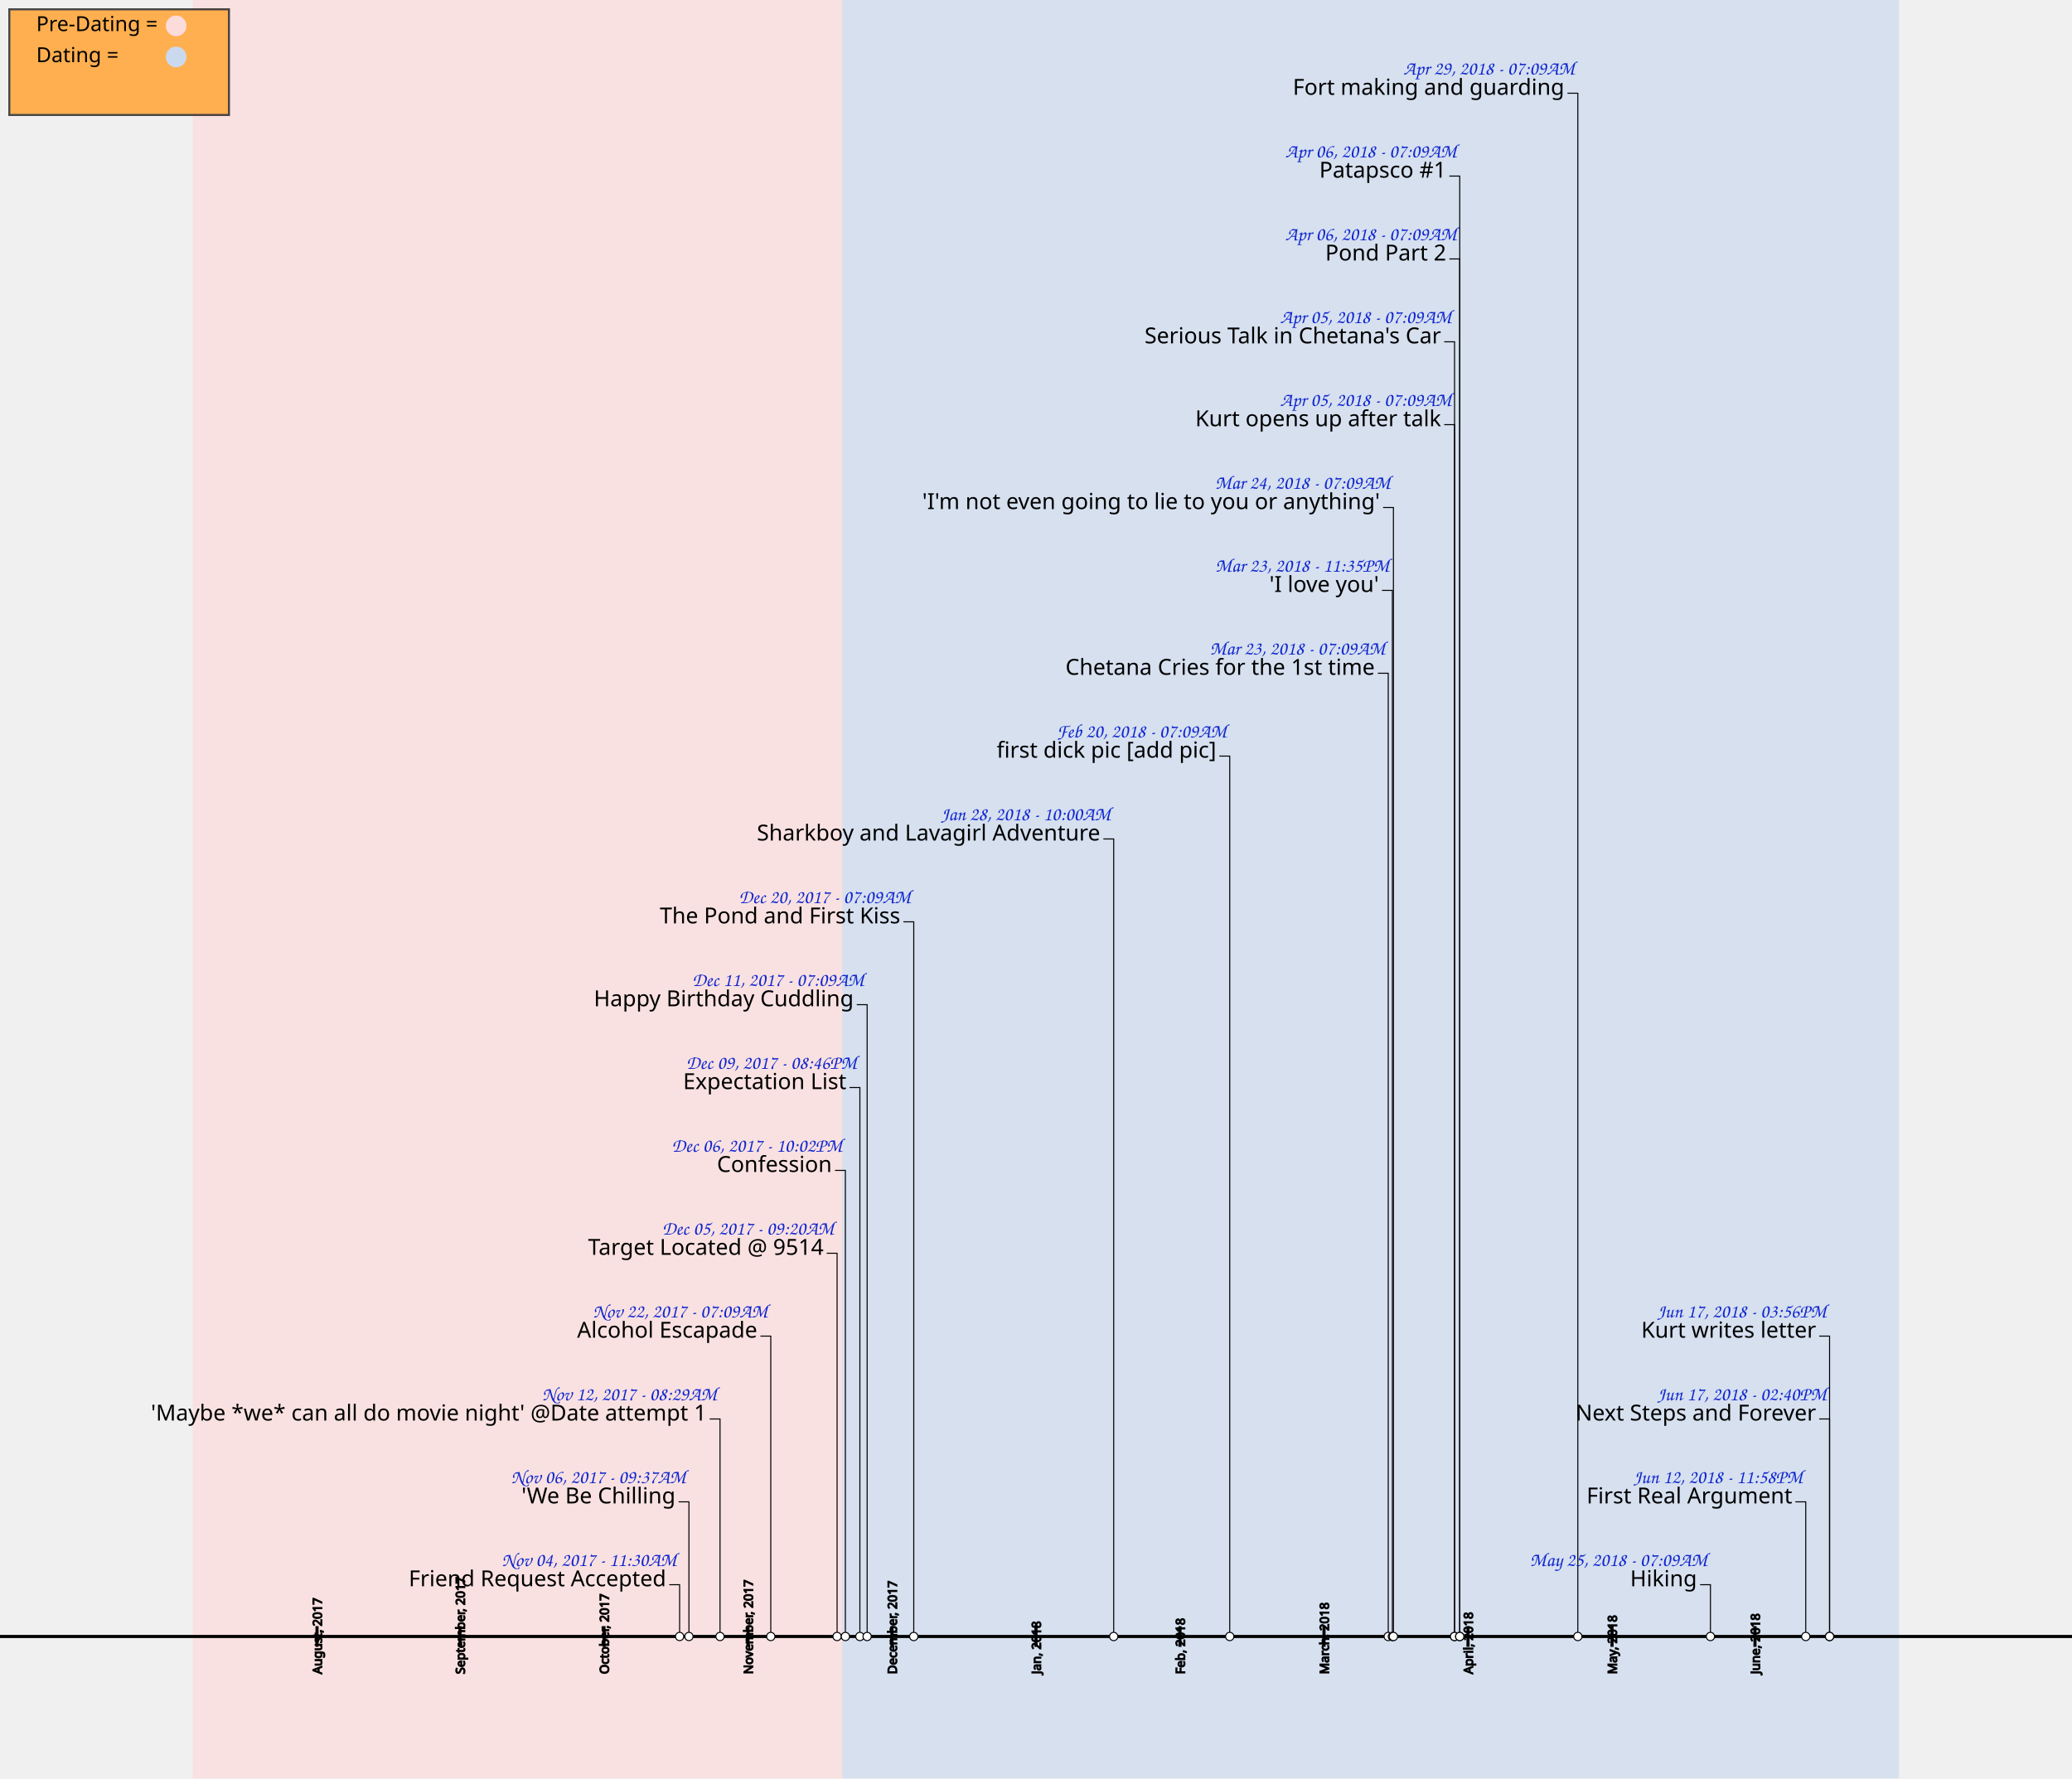
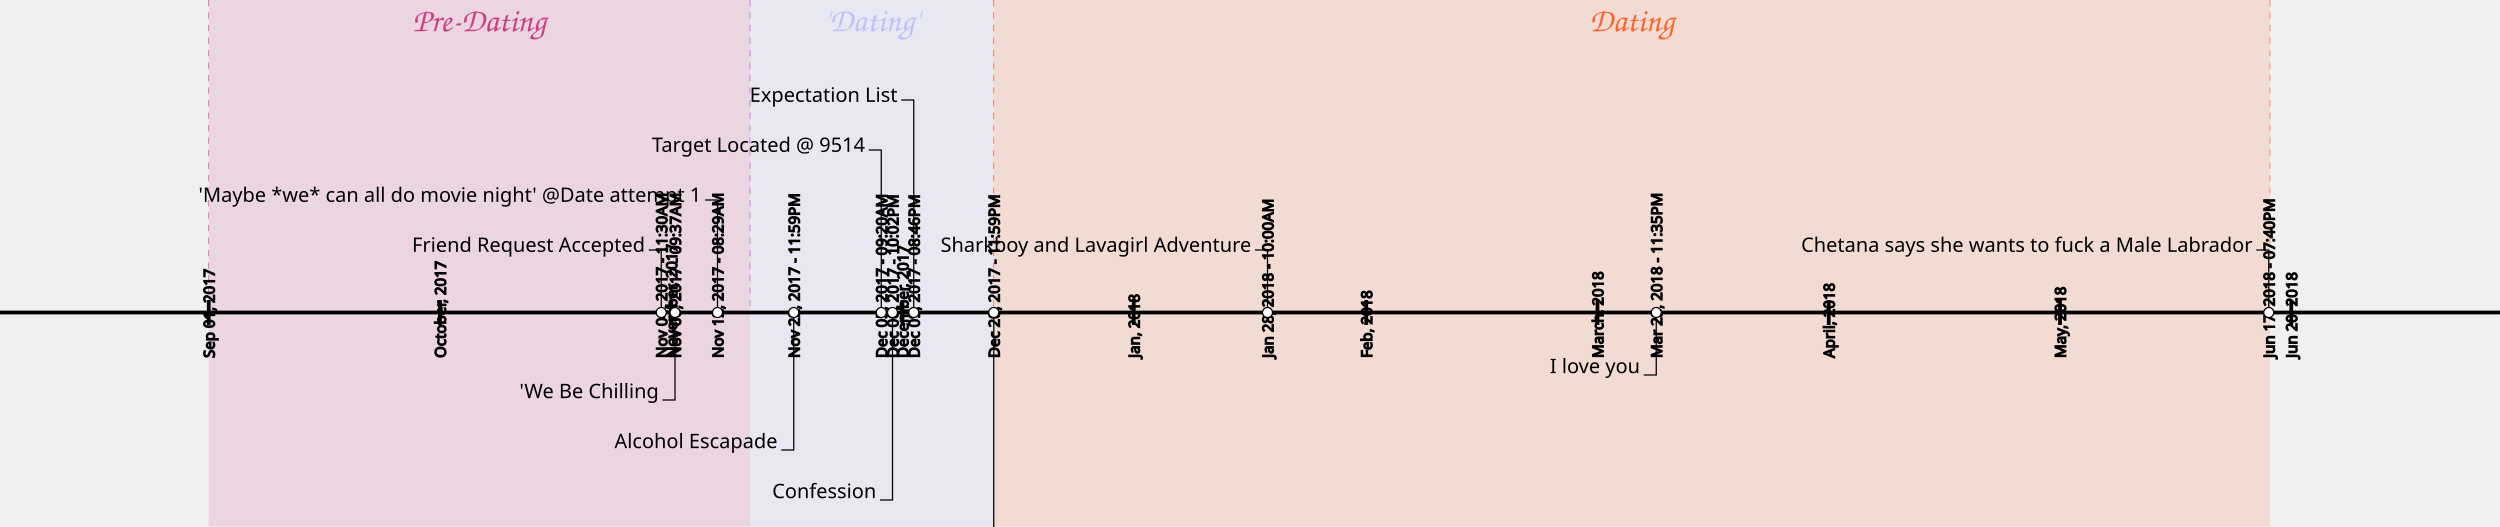
- <svg xmlns="http://www.w3.org/2000/svg" baseProfile="full" height="1717.0" version="1.1" width="2000">
+ <svg xmlns="http://www.w3.org/2000/svg" baseProfile="full" height="421.0" version="1.1" width="2000">
  <defs>
    <marker id="id1" markerHeight="10" markerWidth="10" orient="auto" refX="0" refY="3">
-       <path d="M6,0 L6,7 L0,3 L6,0" fill="#fcdbdb" />
+       <path d="M6,0 L6,7 L0,3 L6,0" fill="#CD3F85" />
    </marker>
    <marker id="id2" markerHeight="10" markerWidth="10" orient="auto" refX="6" refY="3">
-       <path d="M0,0 L0,7 L6,3 L0,0" fill="#fcdbdb" />
+       <path d="M0,0 L0,7 L6,3 L0,0" fill="#CD3F85" />
    </marker>
    <marker id="id3" markerHeight="10" markerWidth="10" orient="auto" refX="0" refY="3">
-       <path d="M6,0 L6,7 L0,3 L6,0" fill="#cbd9ef" />
+       <path d="M6,0 L6,7 L0,3 L6,0" fill="#C0C0FF" />
    </marker>
    <marker id="id4" markerHeight="10" markerWidth="10" orient="auto" refX="6" refY="3">
-       <path d="M0,0 L0,7 L6,3 L0,0" fill="#cbd9ef" />
+       <path d="M0,0 L0,7 L6,3 L0,0" fill="#C0C0FF" />
+     </marker>
+     <marker id="id5" markerHeight="10" markerWidth="10" orient="auto" refX="0" refY="3">
+       <path d="M6,0 L6,7 L0,3 L6,0" fill="#fc642d" />
+     </marker>
+     <marker id="id6" markerHeight="10" markerWidth="10" orient="auto" refX="6" refY="3">
+       <path d="M0,0 L0,7 L6,3 L0,0" fill="#fc642d" />
    </marker>
  </defs>
-   <rect fill="#fcdbdb" fill-opacity="0.7" height="1717.0" width="627" x="186" y="0" />
-   <rect fill="#cbd9ef" fill-opacity="0.7" height="1717.0" width="1020" x="813" y="0" />
-   <rect fill="#000000" fill-opacity="0.7" height="104" width="214" x="8" y="8" />
-   <rect fill="#ffaf4f" fill-opacity="1.0" height="100" width="210" x="10" y="10" />
-   <text fill="#000000" font-family="Comic Sans" font-size="20" stroke="none" text-anchor="start" x="35" y="30">Pre-Dating = </text>
-   <circle cx="170" cy="25" fill="#fcdbdb" r="10" stroke="none" stroke-width="1" />
-   <text fill="#000000" font-family="Comic Sans" font-size="20" stroke="none" text-anchor="start" x="35" y="60">Dating  = </text>
-   <circle cx="170" cy="55" fill="#cbd9ef" r="10" stroke="none" stroke-width="1" />
-   <g transform="translate(0,1580)">
+   <rect fill="#CD3F85" fill-opacity="0.15" height="421.0" width="433" x="167" y="0" />
+   <line stroke="#CD3F85" stroke-dasharray="5 5" stroke-width="0.5" x1="167" x2="167" y1="0" y2="250" />
+   <line stroke="#CD3F85" stroke-dasharray="5 5" stroke-width="0.5" x1="600" x2="600" y1="0" y2="250" />
+   <text fill="#CD3F85" font-family="Comic Sans MS" font-size="20pt" stroke="none" text-anchor="middle" x="383.5" y="25.0">Pre-Dating</text>
+   <rect fill="#C0C0FF" fill-opacity="0.15" height="421.0" width="195" x="600" y="0" />
+   <line stroke="#C0C0FF" stroke-dasharray="5 5" stroke-width="0.5" x1="600" x2="600" y1="0" y2="250" />
+   <line stroke="#C0C0FF" stroke-dasharray="5 5" stroke-width="0.5" x1="795" x2="795" y1="0" y2="250" />
+   <text fill="#C0C0FF" font-family="Comic Sans MS" font-size="20pt" stroke="none" text-anchor="middle" x="697.5" y="25.0">'Dating'</text>
+   <rect fill="#fc642d" fill-opacity="0.15" height="421.0" width="1021" x="795" y="0" />
+   <line stroke="#fc642d" stroke-dasharray="5 5" stroke-width="0.5" x1="795" x2="795" y1="0" y2="250" />
+   <line stroke="#fc642d" stroke-dasharray="5 5" stroke-width="0.5" x1="1816" x2="1816" y1="0" y2="250" />
+   <text fill="#fc642d" font-family="Comic Sans MS" font-size="20pt" stroke="none" text-anchor="middle" x="1305.5" y="25.0">Dating</text>
+   <g transform="translate(0,250)">
    <line stroke="#000000" stroke-width="3" x1="0" x2="2000" y1="0" y2="0" />
-     <line stroke="#000000" stroke-width="3" x1="306" x2="306" y1="-10" y2="10" />
-     <text fill="#000000" font-family="Comic Sans" font-size="9pt" stroke="#000000" text-anchor="end" transform="rotate(180, 306, 0)" writing-mode="tb" x="306" y="-20">August,    2017</text>
-     <line stroke="#000000" stroke-width="3" x1="444" x2="444" y1="-10" y2="10" />
-     <text fill="#000000" font-family="Comic Sans" font-size="9pt" stroke="#000000" text-anchor="end" transform="rotate(180, 444, 0)" writing-mode="tb" x="444" y="-20">September,    2017</text>
-     <line stroke="#000000" stroke-width="3" x1="583" x2="583" y1="-10" y2="10" />
-     <text fill="#000000" font-family="Comic Sans" font-size="9pt" stroke="#000000" text-anchor="end" transform="rotate(180, 583, 0)" writing-mode="tb" x="583" y="-20">October,    2017</text>
+     <line stroke="#000000" stroke-width="3" x1="167" x2="167" y1="-10" y2="10" />
+     <text fill="#000000" font-family="Comic Sans" font-size="9pt" stroke="#000000" text-anchor="end" transform="rotate(180, 167, 0)" writing-mode="tb" x="167" y="-20">Sep 01, 2017</text>
+     <line stroke="#000000" stroke-width="3" x1="1833" x2="1833" y1="-10" y2="10" />
+     <text fill="#000000" font-family="Comic Sans" font-size="9pt" stroke="#000000" text-anchor="end" transform="rotate(180, 1833, 0)" writing-mode="tb" x="1833" y="-20">Jun 20, 2018</text>
+     <line stroke="#000000" stroke-width="3" x1="352" x2="352" y1="-10" y2="10" />
+     <text fill="#000000" font-family="Comic Sans" font-size="9pt" stroke="#000000" text-anchor="end" transform="rotate(180, 352, 0)" writing-mode="tb" x="352" y="-20">October,    2017</text>
+     <line stroke="#000000" stroke-width="3" x1="537" x2="537" y1="-10" y2="10" />
+     <text fill="#000000" font-family="Comic Sans" font-size="9pt" stroke="#000000" text-anchor="end" transform="rotate(180, 537, 0)" writing-mode="tb" x="537" y="-20">November,    2017</text>
    <line stroke="#000000" stroke-width="3" x1="722" x2="722" y1="-10" y2="10" />
-     <text fill="#000000" font-family="Comic Sans" font-size="9pt" stroke="#000000" text-anchor="end" transform="rotate(180, 722, 0)" writing-mode="tb" x="722" y="-20">November,    2017</text>
-     <line stroke="#000000" stroke-width="3" x1="861" x2="861" y1="-10" y2="10" />
-     <text fill="#000000" font-family="Comic Sans" font-size="9pt" stroke="#000000" text-anchor="end" transform="rotate(180, 861, 0)" writing-mode="tb" x="861" y="-20">December,    2017</text>
-     <line stroke="#000000" stroke-width="3" x1="1000" x2="1000" y1="-10" y2="10" />
-     <text fill="#000000" font-family="Comic Sans" font-size="9pt" stroke="#000000" text-anchor="end" transform="rotate(180, 1000, 0)" writing-mode="tb" x="1000" y="-20">Jan,    2018</text>
-     <line stroke="#000000" stroke-width="3" x1="1139" x2="1139" y1="-10" y2="10" />
-     <text fill="#000000" font-family="Comic Sans" font-size="9pt" stroke="#000000" text-anchor="end" transform="rotate(180, 1139, 0)" writing-mode="tb" x="1139" y="-20">Feb,    2018</text>
+     <text fill="#000000" font-family="Comic Sans" font-size="9pt" stroke="#000000" text-anchor="end" transform="rotate(180, 722, 0)" writing-mode="tb" x="722" y="-20">December,    2017</text>
+     <line stroke="#000000" stroke-width="3" x1="907" x2="907" y1="-10" y2="10" />
+     <text fill="#000000" font-family="Comic Sans" font-size="9pt" stroke="#000000" text-anchor="end" transform="rotate(180, 907, 0)" writing-mode="tb" x="907" y="-20">Jan,    2018</text>
+     <line stroke="#000000" stroke-width="3" x1="1093" x2="1093" y1="-10" y2="10" />
+     <text fill="#000000" font-family="Comic Sans" font-size="9pt" stroke="#000000" text-anchor="end" transform="rotate(180, 1093, 0)" writing-mode="tb" x="1093" y="-20">Feb,    2018</text>
    <line stroke="#000000" stroke-width="3" x1="1278" x2="1278" y1="-10" y2="10" />
    <text fill="#000000" font-family="Comic Sans" font-size="9pt" stroke="#000000" text-anchor="end" transform="rotate(180, 1278, 0)" writing-mode="tb" x="1278" y="-20">March,    2018</text>
-     <line stroke="#000000" stroke-width="3" x1="1417" x2="1417" y1="-10" y2="10" />
-     <text fill="#000000" font-family="Comic Sans" font-size="9pt" stroke="#000000" text-anchor="end" transform="rotate(180, 1417, 0)" writing-mode="tb" x="1417" y="-20">April,    2018</text>
-     <line stroke="#000000" stroke-width="3" x1="1556" x2="1556" y1="-10" y2="10" />
-     <text fill="#000000" font-family="Comic Sans" font-size="9pt" stroke="#000000" text-anchor="end" transform="rotate(180, 1556, 0)" writing-mode="tb" x="1556" y="-20">May,    2018</text>
-     <line stroke="#000000" stroke-width="3" x1="1694" x2="1694" y1="-10" y2="10" />
-     <text fill="#000000" font-family="Comic Sans" font-size="9pt" stroke="#000000" text-anchor="end" transform="rotate(180, 1694, 0)" writing-mode="tb" x="1694" y="-20">June,    2018</text>
-     <path d="M656,0 L656,-50 L646,-50" fill="none" stroke="#000000" stroke-width="1" />
-     <text fill="#000000" font-family="Comic Sans" font-size="16pt" stroke="none" text-anchor="end" x="643" y="-48.5">Friend Request Accepted</text>
-     <text fill="#1026ce" font-family="Comic Sans MS" font-size="14pt" stroke="none" text-anchor="end" x="653" y="-68.0">Nov 04, 2017 - 11:30AM</text>
-     <circle cx="656" cy="0" fill="white" r="4" stroke="#000000" stroke-width="1" />
-     <path d="M665,0 L665,-130 L655,-130" fill="none" stroke="#000000" stroke-width="1" />
-     <text fill="#000000" font-family="Comic Sans" font-size="16pt" stroke="none" text-anchor="end" x="652" y="-128.5">'We Be Chilling </text>
-     <text fill="#1026ce" font-family="Comic Sans MS" font-size="14pt" stroke="none" text-anchor="end" x="662" y="-148.0">Nov 06, 2017 - 09:37AM</text>
-     <circle cx="665" cy="0" fill="white" r="4" stroke="#000000" stroke-width="1" />
-     <path d="M695,0 L695,-210 L685,-210" fill="none" stroke="#000000" stroke-width="1" />
-     <text fill="#000000" font-family="Comic Sans" font-size="16pt" stroke="none" text-anchor="end" x="682" y="-208.5">'Maybe *we* can all do movie night' @Date attempt 1</text>
-     <text fill="#1026ce" font-family="Comic Sans MS" font-size="14pt" stroke="none" text-anchor="end" x="692" y="-228.0">Nov 12, 2017 - 08:29AM</text>
-     <circle cx="695" cy="0" fill="white" r="4" stroke="#000000" stroke-width="1" />
-     <path d="M744,0 L744,-290 L734,-290" fill="none" stroke="#000000" stroke-width="1" />
-     <text fill="#000000" font-family="Comic Sans" font-size="16pt" stroke="none" text-anchor="end" x="731" y="-288.5">Alcohol Escapade</text>
-     <text fill="#1026ce" font-family="Comic Sans MS" font-size="14pt" stroke="none" text-anchor="end" x="741" y="-308.0">Nov 22, 2017 - 07:09AM</text>
-     <circle cx="744" cy="0" fill="white" r="4" stroke="#000000" stroke-width="1" />
-     <path d="M808,0 L808,-370 L798,-370" fill="none" stroke="#000000" stroke-width="1" />
-     <text fill="#000000" font-family="Comic Sans" font-size="16pt" stroke="none" text-anchor="end" x="795" y="-368.5">Target Located @ 9514</text>
-     <text fill="#1026ce" font-family="Comic Sans MS" font-size="14pt" stroke="none" text-anchor="end" x="805" y="-388.0">Dec 05, 2017 - 09:20AM</text>
-     <circle cx="808" cy="0" fill="white" r="4" stroke="#000000" stroke-width="1" />
-     <path d="M816,0 L816,-450 L806,-450" fill="none" stroke="#000000" stroke-width="1" />
-     <text fill="#000000" font-family="Comic Sans" font-size="16pt" stroke="none" text-anchor="end" x="803" y="-448.5">Confession</text>
-     <text fill="#1026ce" font-family="Comic Sans MS" font-size="14pt" stroke="none" text-anchor="end" x="813" y="-468.0">Dec 06, 2017 - 10:02PM</text>
-     <circle cx="816" cy="0" fill="white" r="4" stroke="#000000" stroke-width="1" />
-     <path d="M830,0 L830,-530 L820,-530" fill="none" stroke="#000000" stroke-width="1" />
-     <text fill="#000000" font-family="Comic Sans" font-size="16pt" stroke="none" text-anchor="end" x="817" y="-528.5">Expectation List</text>
-     <text fill="#1026ce" font-family="Comic Sans MS" font-size="14pt" stroke="none" text-anchor="end" x="827" y="-548.0">Dec 09, 2017 - 08:46PM</text>
-     <circle cx="830" cy="0" fill="white" r="4" stroke="#000000" stroke-width="1" />
-     <path d="M837,0 L837,-610 L827,-610" fill="none" stroke="#000000" stroke-width="1" />
-     <text fill="#000000" font-family="Comic Sans" font-size="16pt" stroke="none" text-anchor="end" x="824" y="-608.5">Happy Birthday Cuddling</text>
-     <text fill="#1026ce" font-family="Comic Sans MS" font-size="14pt" stroke="none" text-anchor="end" x="834" y="-628.0">Dec 11, 2017 - 07:09AM</text>
-     <circle cx="837" cy="0" fill="white" r="4" stroke="#000000" stroke-width="1" />
-     <path d="M882,0 L882,-690 L872,-690" fill="none" stroke="#000000" stroke-width="1" />
-     <text fill="#000000" font-family="Comic Sans" font-size="16pt" stroke="none" text-anchor="end" x="869" y="-688.5">The Pond and First Kiss</text>
-     <text fill="#1026ce" font-family="Comic Sans MS" font-size="14pt" stroke="none" text-anchor="end" x="879" y="-708.0">Dec 20, 2017 - 07:09AM</text>
-     <circle cx="882" cy="0" fill="white" r="4" stroke="#000000" stroke-width="1" />
-     <path d="M1075,0 L1075,-770 L1065,-770" fill="none" stroke="#000000" stroke-width="1" />
-     <text fill="#000000" font-family="Comic Sans" font-size="16pt" stroke="none" text-anchor="end" x="1062" y="-768.5">Sharkboy and Lavagirl Adventure</text>
-     <text fill="#1026ce" font-family="Comic Sans MS" font-size="14pt" stroke="none" text-anchor="end" x="1072" y="-788.0">Jan 28, 2018 - 10:00AM</text>
-     <circle cx="1075" cy="0" fill="white" r="4" stroke="#000000" stroke-width="1" />
-     <path d="M1187,0 L1187,-850 L1177,-850" fill="none" stroke="#000000" stroke-width="1" />
-     <text fill="#000000" font-family="Comic Sans" font-size="16pt" stroke="none" text-anchor="end" x="1174" y="-848.5">first dick pic [add pic]</text>
-     <text fill="#1026ce" font-family="Comic Sans MS" font-size="14pt" stroke="none" text-anchor="end" x="1184" y="-868.0">Feb 20, 2018 - 07:09AM</text>
-     <circle cx="1187" cy="0" fill="white" r="4" stroke="#000000" stroke-width="1" />
-     <path d="M1340,0 L1340,-930 L1330,-930" fill="none" stroke="#000000" stroke-width="1" />
-     <text fill="#000000" font-family="Comic Sans" font-size="16pt" stroke="none" text-anchor="end" x="1327" y="-928.5">Chetana Cries for the 1st time</text>
-     <text fill="#1026ce" font-family="Comic Sans MS" font-size="14pt" stroke="none" text-anchor="end" x="1337" y="-948.0">Mar 23, 2018 - 07:09AM</text>
-     <circle cx="1340" cy="0" fill="white" r="4" stroke="#000000" stroke-width="1" />
-     <path d="M1344,0 L1344,-1010 L1334,-1010" fill="none" stroke="#000000" stroke-width="1" />
-     <text fill="#000000" font-family="Comic Sans" font-size="16pt" stroke="none" text-anchor="end" x="1331" y="-1008.5">'I love you'</text>
-     <text fill="#1026ce" font-family="Comic Sans MS" font-size="14pt" stroke="none" text-anchor="end" x="1341" y="-1028.0">Mar 23, 2018 - 11:35PM</text>
-     <circle cx="1344" cy="0" fill="white" r="4" stroke="#000000" stroke-width="1" />
-     <path d="M1345,0 L1345,-1090 L1335,-1090" fill="none" stroke="#000000" stroke-width="1" />
-     <text fill="#000000" font-family="Comic Sans" font-size="16pt" stroke="none" text-anchor="end" x="1332" y="-1088.5">'I'm not even going to lie to you or anything'</text>
-     <text fill="#1026ce" font-family="Comic Sans MS" font-size="14pt" stroke="none" text-anchor="end" x="1342" y="-1108.0">Mar 24, 2018 - 07:09AM</text>
-     <circle cx="1345" cy="0" fill="white" r="4" stroke="#000000" stroke-width="1" />
-     <path d="M1404,0 L1404,-1170 L1394,-1170" fill="none" stroke="#000000" stroke-width="1" />
-     <text fill="#000000" font-family="Comic Sans" font-size="16pt" stroke="none" text-anchor="end" x="1391" y="-1168.5">Kurt opens up after talk</text>
-     <text fill="#1026ce" font-family="Comic Sans MS" font-size="14pt" stroke="none" text-anchor="end" x="1401" y="-1188.0">Apr 05, 2018 - 07:09AM</text>
-     <circle cx="1404" cy="0" fill="white" r="4" stroke="#000000" stroke-width="1" />
-     <path d="M1404,0 L1404,-1250 L1394,-1250" fill="none" stroke="#000000" stroke-width="1" />
-     <text fill="#000000" font-family="Comic Sans" font-size="16pt" stroke="none" text-anchor="end" x="1391" y="-1248.5">Serious Talk in Chetana's Car</text>
-     <text fill="#1026ce" font-family="Comic Sans MS" font-size="14pt" stroke="none" text-anchor="end" x="1401" y="-1268.0">Apr 05, 2018 - 07:09AM</text>
-     <circle cx="1404" cy="0" fill="white" r="4" stroke="#000000" stroke-width="1" />
-     <path d="M1409,0 L1409,-1330 L1399,-1330" fill="none" stroke="#000000" stroke-width="1" />
-     <text fill="#000000" font-family="Comic Sans" font-size="16pt" stroke="none" text-anchor="end" x="1396" y="-1328.5">Pond Part 2</text>
-     <text fill="#1026ce" font-family="Comic Sans MS" font-size="14pt" stroke="none" text-anchor="end" x="1406" y="-1348.0">Apr 06, 2018 - 07:09AM</text>
-     <circle cx="1409" cy="0" fill="white" r="4" stroke="#000000" stroke-width="1" />
-     <path d="M1409,0 L1409,-1410 L1399,-1410" fill="none" stroke="#000000" stroke-width="1" />
-     <text fill="#000000" font-family="Comic Sans" font-size="16pt" stroke="none" text-anchor="end" x="1396" y="-1408.5">Patapsco #1</text>
-     <text fill="#1026ce" font-family="Comic Sans MS" font-size="14pt" stroke="none" text-anchor="end" x="1406" y="-1428.0">Apr 06, 2018 - 07:09AM</text>
-     <circle cx="1409" cy="0" fill="white" r="4" stroke="#000000" stroke-width="1" />
-     <path d="M1523,0 L1523,-1490 L1513,-1490" fill="none" stroke="#000000" stroke-width="1" />
-     <text fill="#000000" font-family="Comic Sans" font-size="16pt" stroke="none" text-anchor="end" x="1510" y="-1488.5">Fort making and guarding</text>
-     <text fill="#1026ce" font-family="Comic Sans MS" font-size="14pt" stroke="none" text-anchor="end" x="1520" y="-1508.0">Apr 29, 2018 - 07:09AM</text>
-     <circle cx="1523" cy="0" fill="white" r="4" stroke="#000000" stroke-width="1" />
-     <path d="M1651,0 L1651,-50 L1641,-50" fill="none" stroke="#000000" stroke-width="1" />
-     <text fill="#000000" font-family="Comic Sans" font-size="16pt" stroke="none" text-anchor="end" x="1638" y="-48.5">Hiking</text>
-     <text fill="#1026ce" font-family="Comic Sans MS" font-size="14pt" stroke="none" text-anchor="end" x="1648" y="-68.0">May 25, 2018 - 07:09AM</text>
-     <circle cx="1651" cy="0" fill="white" r="4" stroke="#000000" stroke-width="1" />
-     <path d="M1743,0 L1743,-130 L1733,-130" fill="none" stroke="#000000" stroke-width="1" />
-     <text fill="#000000" font-family="Comic Sans" font-size="16pt" stroke="none" text-anchor="end" x="1730" y="-128.5">First Real Argument</text>
-     <text fill="#1026ce" font-family="Comic Sans MS" font-size="14pt" stroke="none" text-anchor="end" x="1740" y="-148.0">Jun 12, 2018 - 11:58PM</text>
-     <circle cx="1743" cy="0" fill="white" r="4" stroke="#000000" stroke-width="1" />
-     <path d="M1766,0 L1766,-210 L1756,-210" fill="none" stroke="#000000" stroke-width="1" />
-     <text fill="#000000" font-family="Comic Sans" font-size="16pt" stroke="none" text-anchor="end" x="1753" y="-208.5">Next Steps and Forever</text>
-     <text fill="#1026ce" font-family="Comic Sans MS" font-size="14pt" stroke="none" text-anchor="end" x="1763" y="-228.0">Jun 17, 2018 - 02:40PM</text>
-     <circle cx="1766" cy="0" fill="white" r="4" stroke="#000000" stroke-width="1" />
-     <path d="M1766,0 L1766,-290 L1756,-290" fill="none" stroke="#000000" stroke-width="1" />
-     <text fill="#000000" font-family="Comic Sans" font-size="16pt" stroke="none" text-anchor="end" x="1753" y="-288.5">Kurt writes letter</text>
-     <text fill="#1026ce" font-family="Comic Sans MS" font-size="14pt" stroke="none" text-anchor="end" x="1763" y="-308.0">Jun 17, 2018 - 03:56PM</text>
-     <circle cx="1766" cy="0" fill="white" r="4" stroke="#000000" stroke-width="1" />
+     <line stroke="#000000" stroke-width="3" x1="1463" x2="1463" y1="-10" y2="10" />
+     <text fill="#000000" font-family="Comic Sans" font-size="9pt" stroke="#000000" text-anchor="end" transform="rotate(180, 1463, 0)" writing-mode="tb" x="1463" y="-20">April,    2018</text>
+     <line stroke="#000000" stroke-width="3" x1="1648" x2="1648" y1="-10" y2="10" />
+     <text fill="#000000" font-family="Comic Sans" font-size="9pt" stroke="#000000" text-anchor="end" transform="rotate(180, 1648, 0)" writing-mode="tb" x="1648" y="-20">May,    2018</text>
+     <path d="M529,0 L529,-50 L519,-50" fill="none" stroke="#000000" stroke-width="1" />
+     <text fill="#000000" font-family="Comic Sans" font-size="12pt" stroke="none" text-anchor="end" x="516" y="-48.5">Friend Request Accepted</text>
+     <text fill="#000000" font-family="Comic Sans" font-size="9pt" stroke="#000000" text-anchor="end" transform="rotate(180, 529, 0)" writing-mode="tb" x="529" y="-20">Nov 04, 2017 - 11:30AM</text>
+     <circle cx="529" cy="0" fill="white" r="4" stroke="#000000" stroke-width="1" />
+     <path d="M540,0 L540,70 L530,70" fill="none" stroke="#000000" stroke-width="1" />
+     <text fill="#000000" font-family="Comic Sans" font-size="12pt" stroke="none" text-anchor="end" x="527" y="68.5"> 'We Be Chilling </text>
+     <text fill="#000000" font-family="Comic Sans" font-size="9pt" stroke="#000000" text-anchor="end" transform="rotate(180, 540, 0)" writing-mode="tb" x="540" y="-20">Nov 06, 2017 - 09:37AM</text>
+     <circle cx="540" cy="0" fill="white" r="4" stroke="#000000" stroke-width="1" />
+     <path d="M574,0 L574,-90 L564,-90" fill="none" stroke="#000000" stroke-width="1" />
+     <text fill="#000000" font-family="Comic Sans" font-size="12pt" stroke="none" text-anchor="end" x="561" y="-88.5"> 'Maybe *we* can all do movie night' @Date attempt 1</text>
+     <text fill="#000000" font-family="Comic Sans" font-size="9pt" stroke="#000000" text-anchor="end" transform="rotate(180, 574, 0)" writing-mode="tb" x="574" y="-20">Nov 12, 2017 - 08:29AM</text>
+     <circle cx="574" cy="0" fill="white" r="4" stroke="#000000" stroke-width="1" />
+     <path d="M635,0 L635,110 L625,110" fill="none" stroke="#000000" stroke-width="1" />
+     <text fill="#000000" font-family="Comic Sans" font-size="12pt" stroke="none" text-anchor="end" x="622" y="108.5">Alcohol Escapade</text>
+     <text fill="#000000" font-family="Comic Sans" font-size="9pt" stroke="#000000" text-anchor="end" transform="rotate(180, 635, 0)" writing-mode="tb" x="635" y="-20">Nov 22, 2017 - 11:59PM</text>
+     <circle cx="635" cy="0" fill="white" r="4" stroke="#000000" stroke-width="1" />
+     <path d="M705,0 L705,-130 L695,-130" fill="none" stroke="#000000" stroke-width="1" />
+     <text fill="#000000" font-family="Comic Sans" font-size="12pt" stroke="none" text-anchor="end" x="692" y="-128.5">Target Located @ 9514</text>
+     <text fill="#000000" font-family="Comic Sans" font-size="9pt" stroke="#000000" text-anchor="end" transform="rotate(180, 705, 0)" writing-mode="tb" x="705" y="-20">Dec 05, 2017 - 09:20AM</text>
+     <circle cx="705" cy="0" fill="white" r="4" stroke="#000000" stroke-width="1" />
+     <path d="M714,0 L714,150 L704,150" fill="none" stroke="#000000" stroke-width="1" />
+     <text fill="#000000" font-family="Comic Sans" font-size="12pt" stroke="none" text-anchor="end" x="701" y="148.5">Confession</text>
+     <text fill="#000000" font-family="Comic Sans" font-size="9pt" stroke="#000000" text-anchor="end" transform="rotate(180, 714, 0)" writing-mode="tb" x="714" y="-20">Dec 06, 2017 - 10:02PM</text>
+     <circle cx="714" cy="0" fill="white" r="4" stroke="#000000" stroke-width="1" />
+     <path d="M731,0 L731,-170 L721,-170" fill="none" stroke="#000000" stroke-width="1" />
+     <text fill="#000000" font-family="Comic Sans" font-size="12pt" stroke="none" text-anchor="end" x="718" y="-168.5">Expectation List</text>
+     <text fill="#000000" font-family="Comic Sans" font-size="9pt" stroke="#000000" text-anchor="end" transform="rotate(180, 731, 0)" writing-mode="tb" x="731" y="-20">Dec 09, 2017 - 08:46PM</text>
+     <circle cx="731" cy="0" fill="white" r="4" stroke="#000000" stroke-width="1" />
+     <path d="M795,0 L795,190 L785,190" fill="none" stroke="#000000" stroke-width="1" />
+     <text fill="#000000" font-family="Comic Sans" font-size="12pt" stroke="none" text-anchor="end" x="782" y="188.5">The Pond and first kiss</text>
+     <text fill="#000000" font-family="Comic Sans" font-size="9pt" stroke="#000000" text-anchor="end" transform="rotate(180, 795, 0)" writing-mode="tb" x="795" y="-20">Dec 20, 2017 - 11:59PM</text>
+     <circle cx="795" cy="0" fill="white" r="4" stroke="#000000" stroke-width="1" />
+     <path d="M1014,0 L1014,-50 L1004,-50" fill="none" stroke="#000000" stroke-width="1" />
+     <text fill="#000000" font-family="Comic Sans" font-size="12pt" stroke="none" text-anchor="end" x="1001" y="-48.5">Sharkboy and Lavagirl Adventure</text>
+     <text fill="#000000" font-family="Comic Sans" font-size="9pt" stroke="#000000" text-anchor="end" transform="rotate(180, 1014, 0)" writing-mode="tb" x="1014" y="-20">Jan 28, 2018 - 10:00AM</text>
+     <circle cx="1014" cy="0" fill="white" r="4" stroke="#000000" stroke-width="1" />
+     <path d="M1325,0 L1325,50 L1315,50" fill="none" stroke="#000000" stroke-width="1" />
+     <text fill="#000000" font-family="Comic Sans" font-size="12pt" stroke="none" text-anchor="end" x="1312" y="48.5">I love you</text>
+     <text fill="#000000" font-family="Comic Sans" font-size="9pt" stroke="#000000" text-anchor="end" transform="rotate(180, 1325, 0)" writing-mode="tb" x="1325" y="-20">Mar 23, 2018 - 11:35PM</text>
+     <circle cx="1325" cy="0" fill="white" r="4" stroke="#000000" stroke-width="1" />
+     <path d="M1815,0 L1815,-50 L1805,-50" fill="none" stroke="#000000" stroke-width="1" />
+     <text fill="#000000" font-family="Comic Sans" font-size="12pt" stroke="none" text-anchor="end" x="1802" y="-48.5">Chetana says she wants to fuck a Male Labrador</text>
+     <text fill="#000000" font-family="Comic Sans" font-size="9pt" stroke="#000000" text-anchor="end" transform="rotate(180, 1815, 0)" writing-mode="tb" x="1815" y="-20">Jun 17, 2018 - 07:40PM</text>
+     <circle cx="1815" cy="0" fill="white" r="4" stroke="#000000" stroke-width="1" />
  </g>
</svg>
